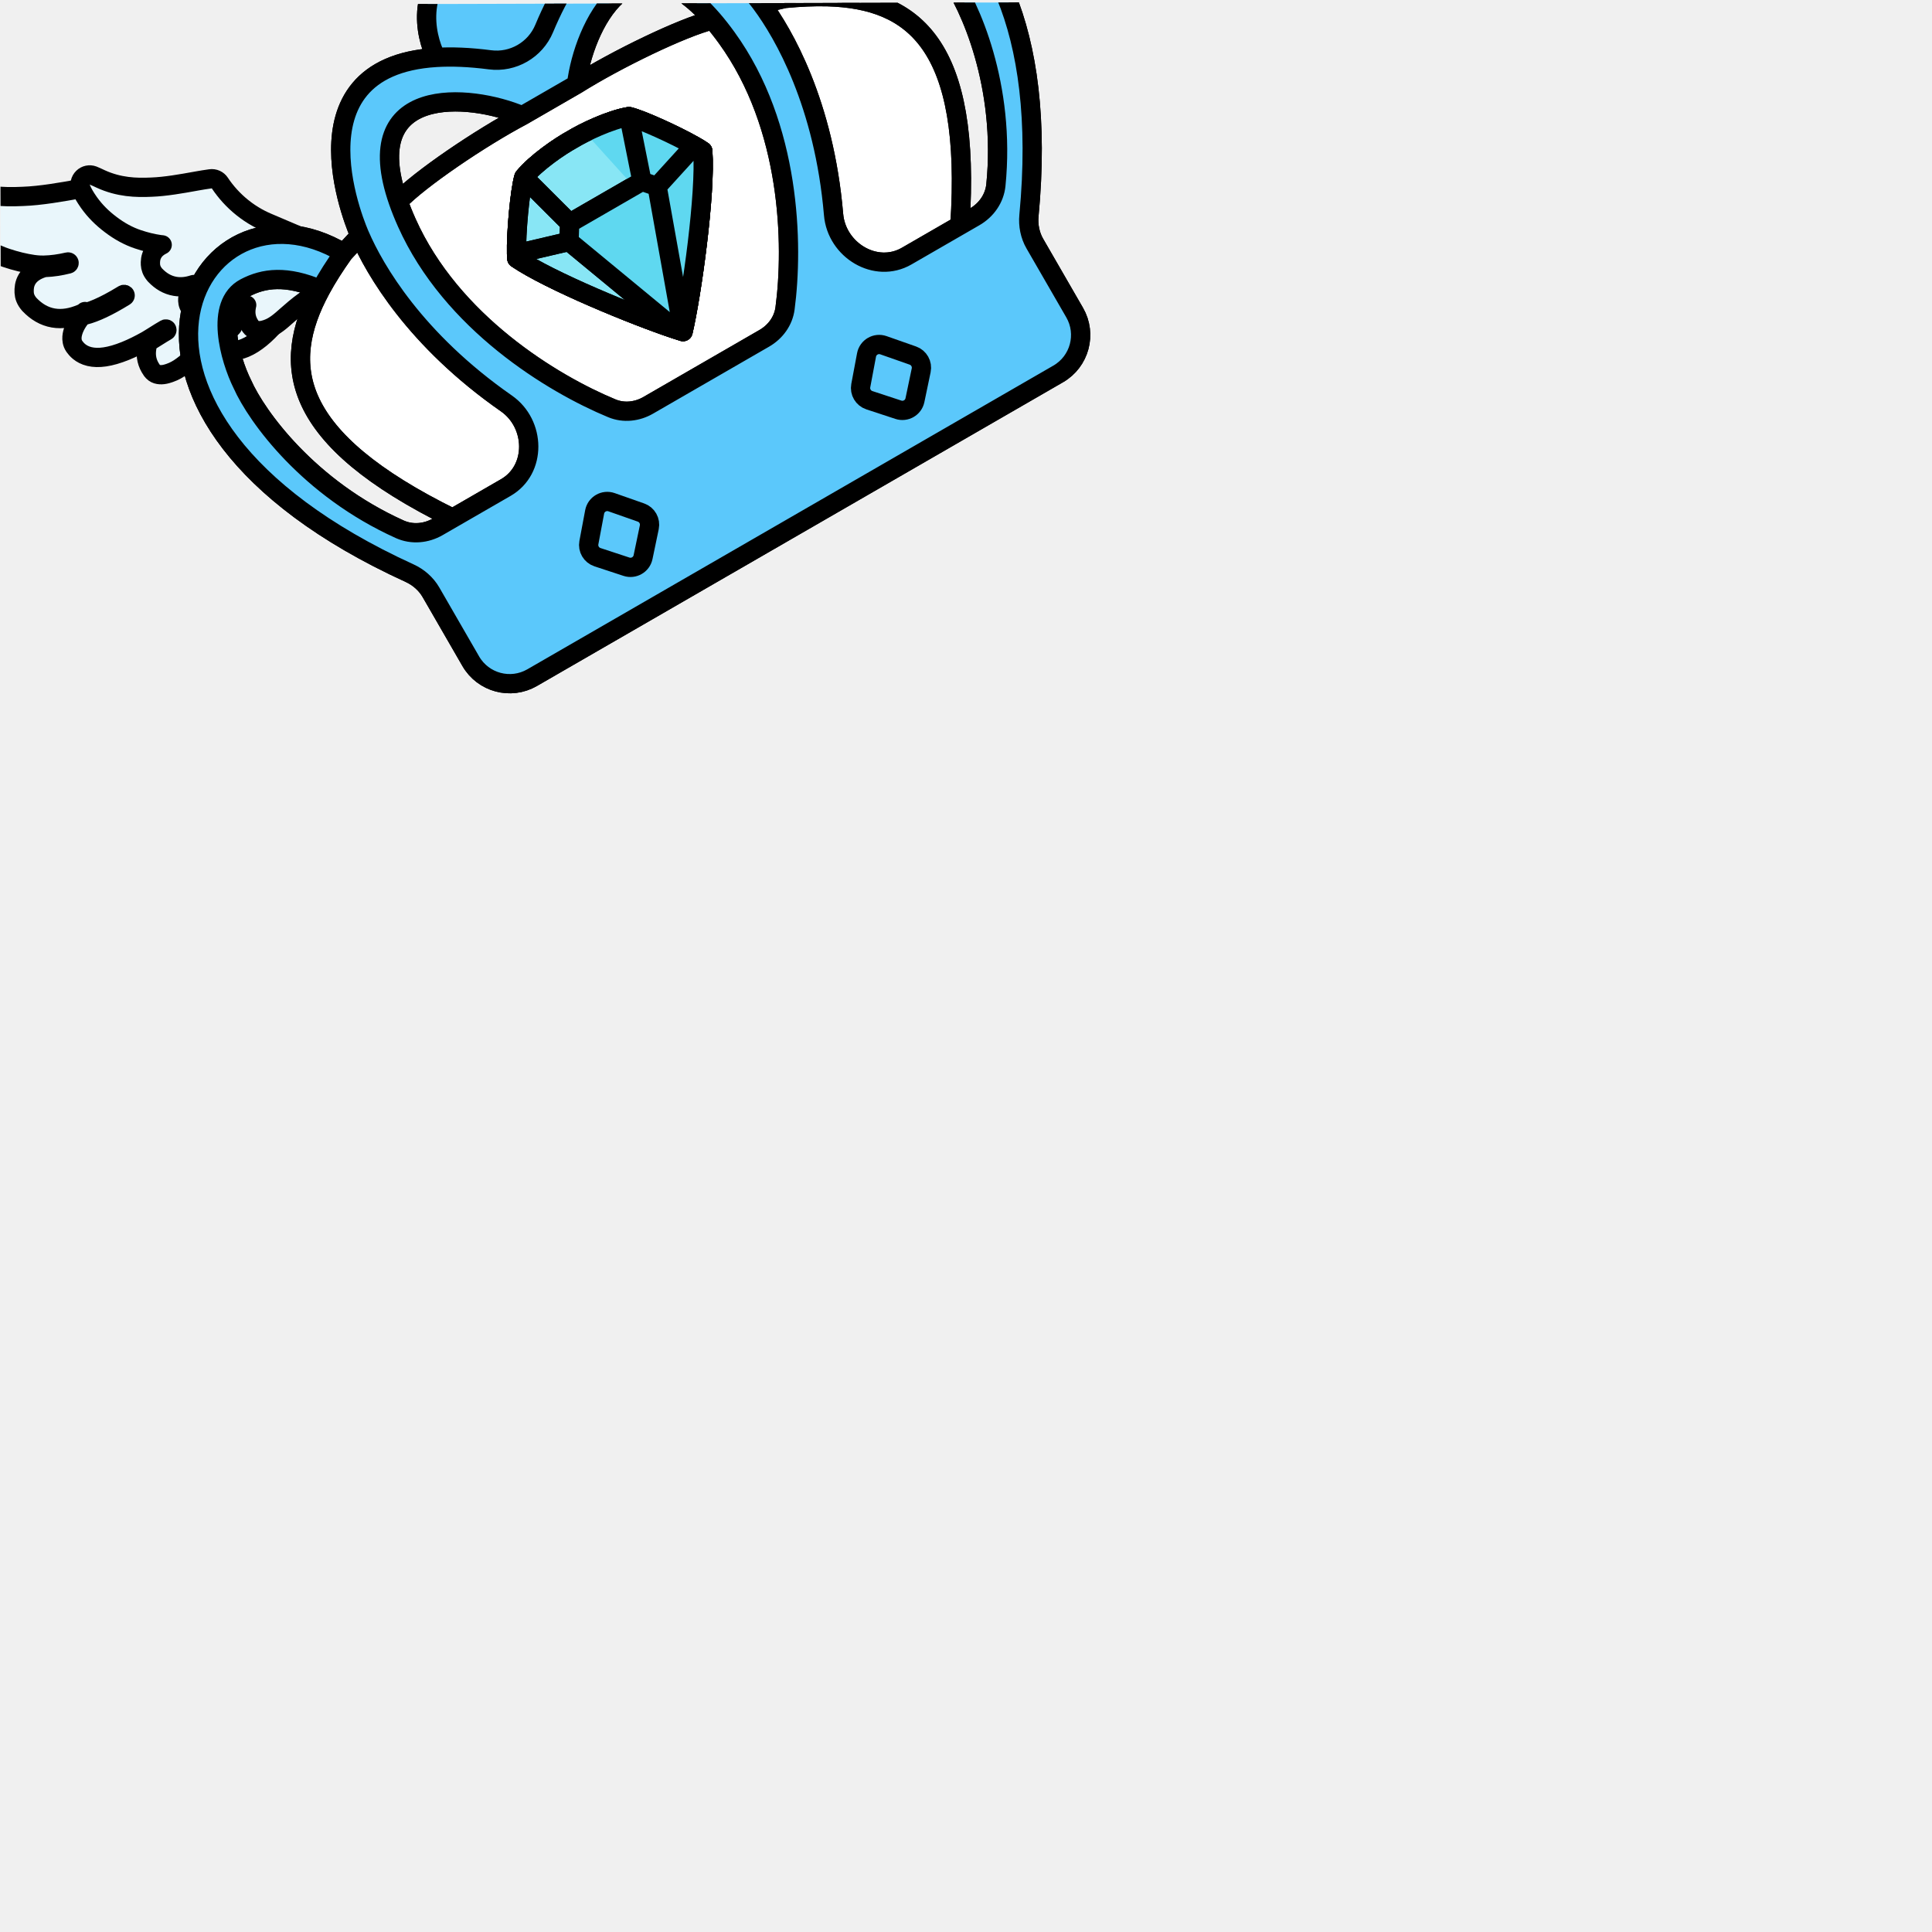
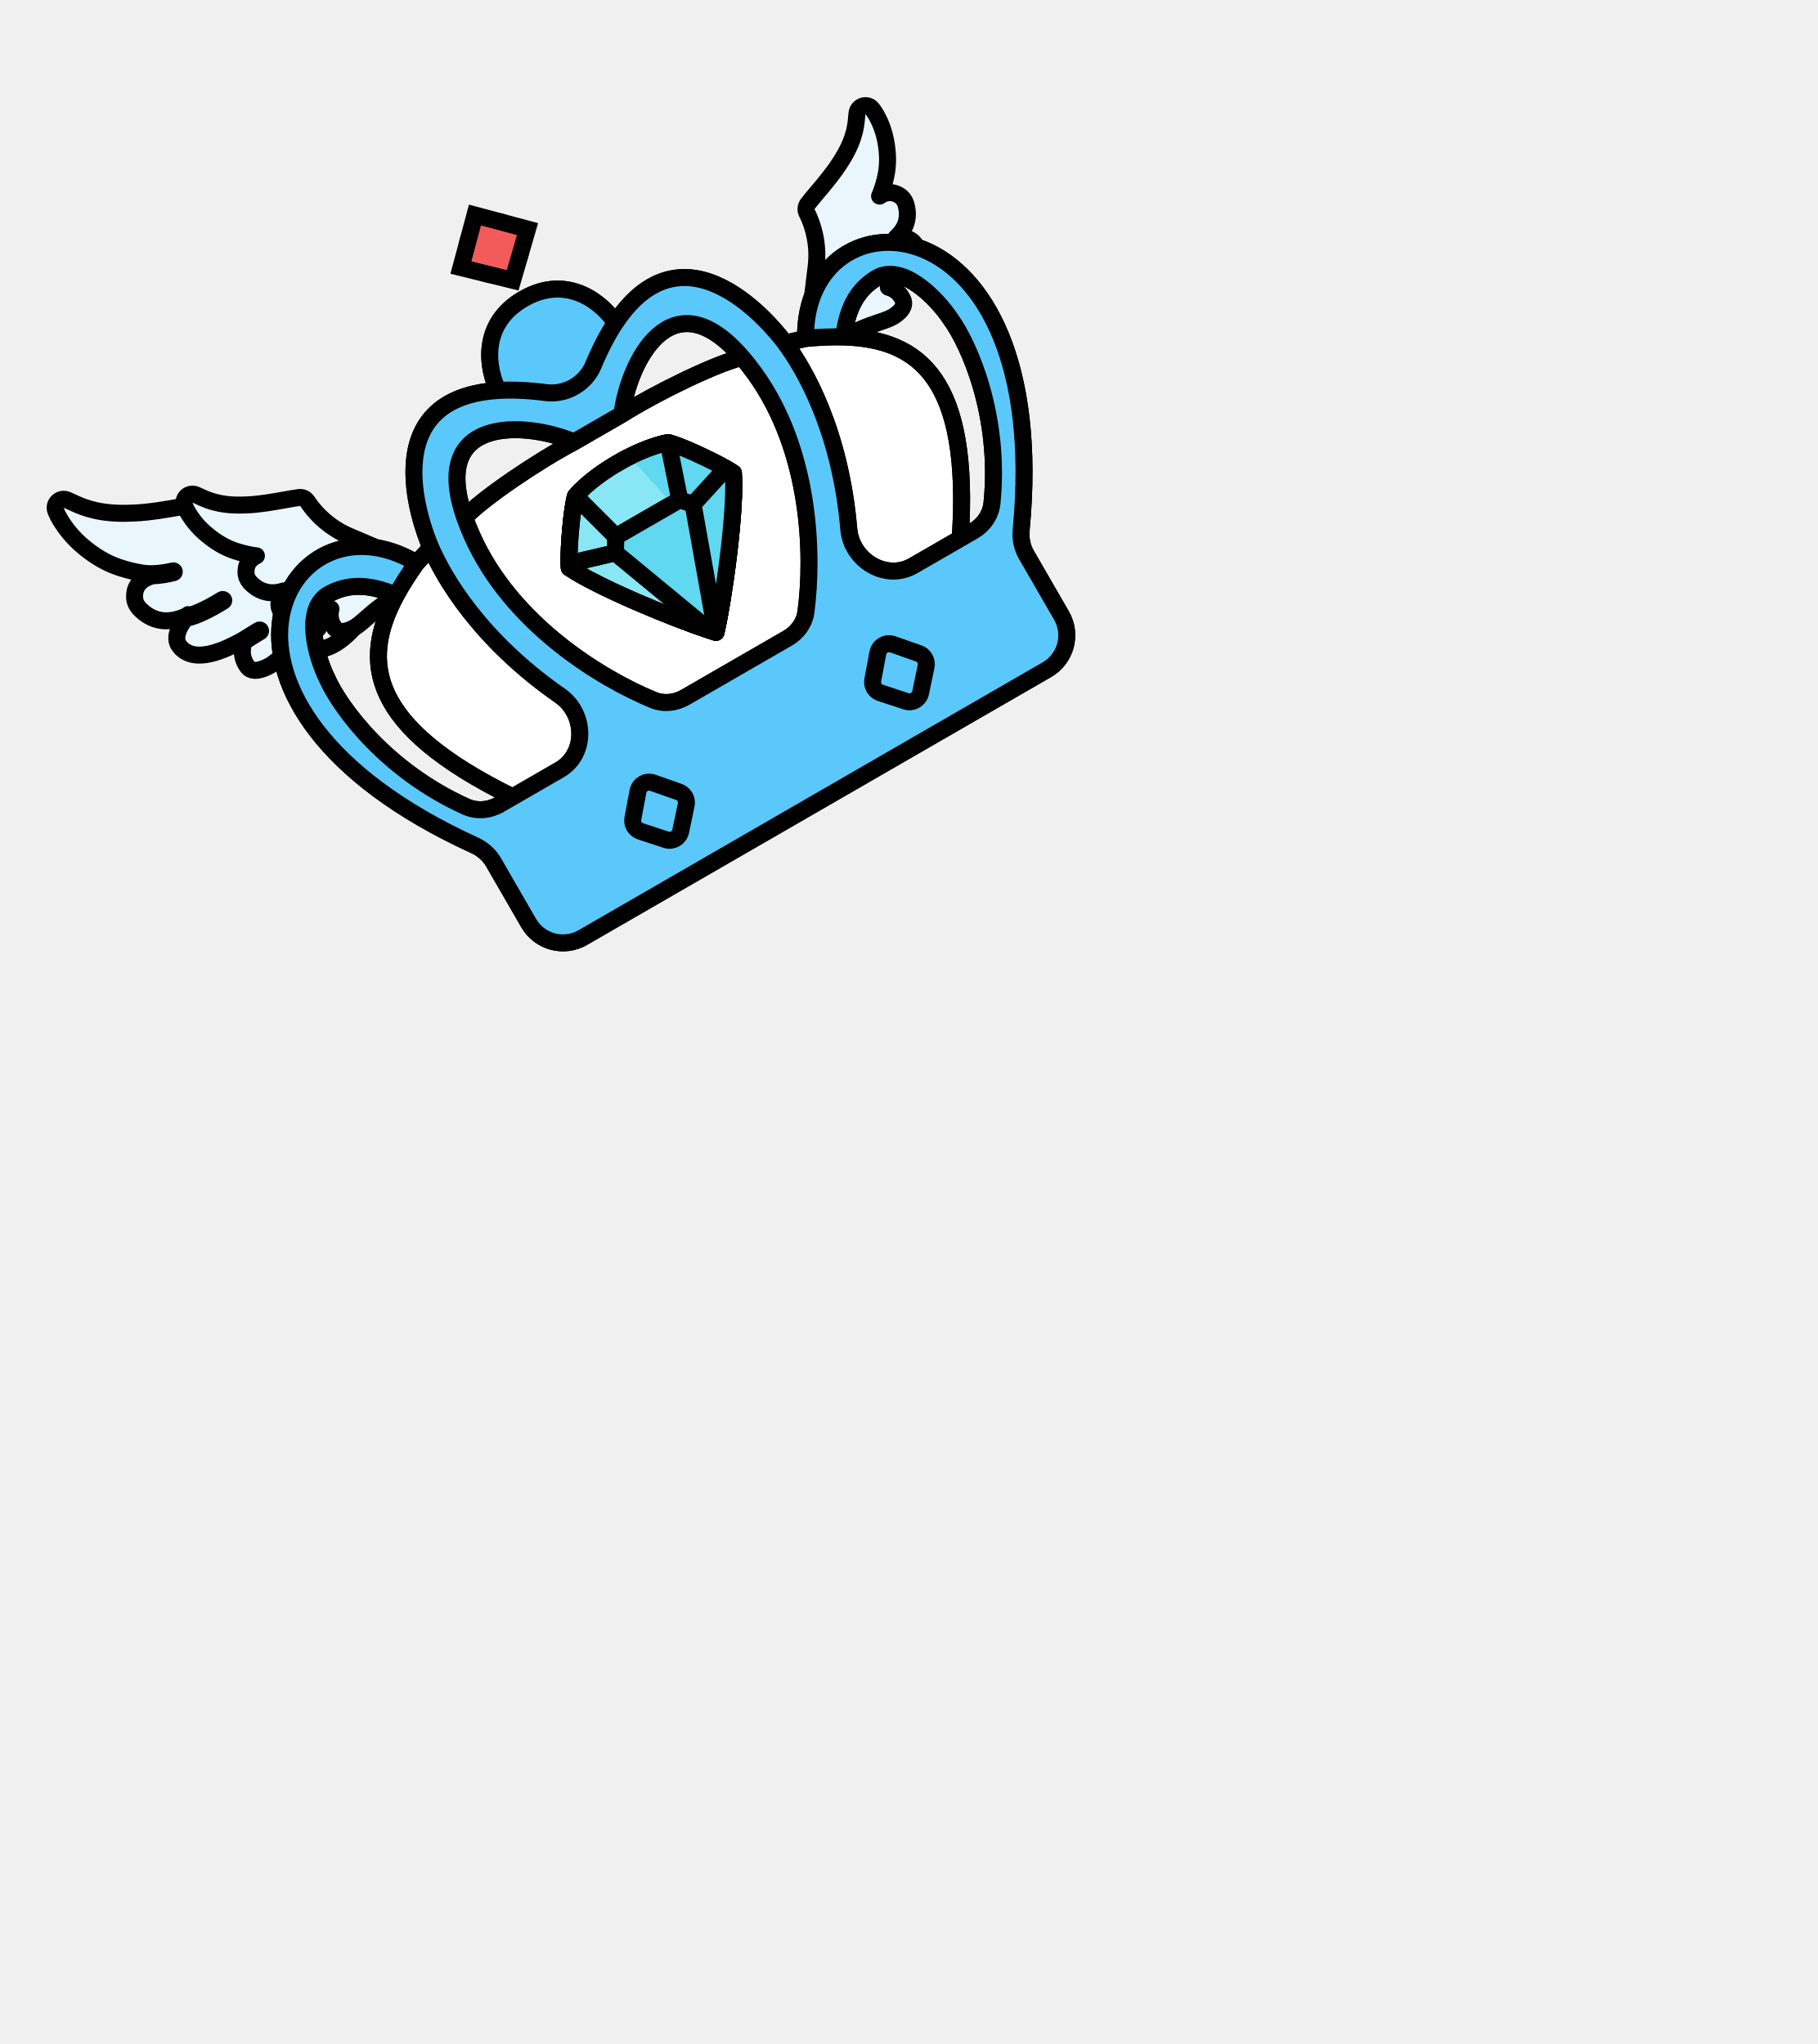
- <svg xmlns="http://www.w3.org/2000/svg" width="3009" height="3009" viewBox="0 0 3009 3009" fill="none">
-   <g clip-path="url(#clip0_4368_3918)">
+ <svg xmlns="http://www.w3.org/2000/svg" width="3209" height="3609" viewBox="-200 -600 3209 3609" fill="none">
+   <g>
    <path d="M-98.071 285.761C-102.371 289.933 -103.775 296.264 -101.643 301.863C-101.455 302.358 -101.274 302.796 -101.15 303.091C-101.01 303.426 -100.955 303.556 -100.887 303.723L-100.579 304.472C-97.33 312.252 -91.943 321.115 -85.153 330.661C-85.145 330.671 -85.137 330.682 -85.129 330.693C-73.929 346.348 -59.841 360.483 -43.3 372.876L-43.3 372.878C-26.2 385.899 -8.226 395.734 10.286 401.833L10.286 401.835C24.538 406.595 38.512 409.998 52.032 411.962C52.161 411.98 52.291 411.998 52.421 412.013C53.202 412.106 55.312 412.398 57.176 412.534C57.24 412.542 57.315 412.552 57.392 412.561C57.503 412.573 57.66 412.588 57.85 412.605C60.931 412.904 64.186 413.029 68.384 412.966C68.414 412.966 68.445 412.965 68.475 412.965C80.324 412.717 92.791 410.98 105.559 408.002C105.579 407.997 105.6 407.992 105.62 407.987C106.431 407.795 107.349 408.29 107.594 409.205C107.794 410.11 107.216 410.991 106.386 411.197L106.341 411.208C93.747 414.381 81.826 416.152 70.956 416.557C69.573 416.609 68.203 416.851 66.887 417.278C55.849 420.858 47.352 426.305 42.322 434.53C37.683 442.116 37.436 449.836 37.611 454.779L37.651 455.729L37.655 455.819C37.937 461.148 39.766 467.134 45.352 473.684C45.53 473.892 45.714 474.096 45.903 474.295C56.445 485.366 68.716 492.828 83.099 495.277C97.173 497.674 111.628 494.989 126.304 488.835C126.493 488.767 126.681 488.696 126.867 488.62C127.033 488.565 127.113 488.544 127.125 488.541L127.125 488.54C139.655 485.961 159.944 478.581 191.518 459.197C191.893 458.998 192.236 458.797 192.547 458.6C192.831 458.458 193.142 458.409 193.49 458.463C193.863 458.521 194.185 458.686 194.421 458.909L194.516 459.008L194.528 459.021C194.554 459.051 194.617 459.128 194.74 459.317C195.165 460.06 194.909 461.045 194.2 461.48L194.159 461.505C168.297 477.462 148.263 486.741 132.727 490.724L132.125 490.892C129.138 491.792 126.5 493.602 124.586 496.077C120.968 500.755 117.949 505.859 115.665 511.167L115.218 512.231L115.091 512.553C113.623 516.384 112.42 520.55 112.111 524.733C111.817 528.707 112.236 534.217 115.67 539.243L116.012 539.728L116.041 539.767C118.654 543.336 125.12 551.98 139.466 555.349C152.871 558.497 170.772 556.493 195.526 546.451C195.534 546.448 195.543 546.444 195.551 546.441C205.833 542.248 216.887 536.836 228.3 530.425C228.638 530.235 228.969 530.031 229.292 529.815C230.073 529.293 230.802 528.881 232.362 527.959L232.362 527.958C233.697 527.189 234.978 526.376 235.953 525.759L235.953 525.758C245.254 519.875 255.119 513.743 257.543 512.507C257.584 512.486 257.626 512.464 257.667 512.443C257.984 512.278 258.286 512.241 258.609 512.304C258.969 512.375 259.302 512.565 259.539 512.834C259.547 512.843 259.555 512.852 259.563 512.861C259.534 512.827 259.629 512.93 259.797 513.235C260.175 513.986 259.885 515.015 259.073 515.447L259.074 515.447C256.907 516.601 249.725 520.978 237.788 528.514L237.591 528.641C236.895 529.095 236.538 529.322 236.224 529.502C232.36 531.724 229.685 535.549 228.922 539.94C228.806 540.608 228.752 540.929 228.704 541.221L228.517 542.328L228.472 542.59C226.514 554.986 229.095 566.162 236.257 576.321C236.436 576.593 236.577 576.793 236.646 576.889C236.742 577.021 236.836 577.142 236.919 577.25C237.335 577.814 237.793 578.357 238.298 578.871L238.367 578.941C240.741 581.36 243.74 582.805 246.861 583.268C246.866 583.269 246.87 583.271 246.875 583.272C248.395 583.544 250.02 583.649 251.744 583.585C255.014 583.462 258.79 582.722 263.219 581.185C263.659 581.053 264.063 580.909 264.432 580.765C278.661 575.975 289.844 565.818 302.407 554.692L302.407 554.693C312.092 546.159 323.736 535.893 339.009 524.861C339.1 524.796 339.19 524.73 339.279 524.663C340.263 523.917 341.28 523.09 341.919 522.576C343.442 521.4 343.698 521.156 344.418 520.637C344.761 520.39 345.094 520.128 345.414 519.853C352.426 513.838 355.786 510.562 358.276 508.069L359.471 506.896C359.508 506.859 359.544 506.821 359.581 506.784L359.814 506.578C360.425 506.079 361.41 506.106 362.02 506.728L362.02 506.729C362.636 507.359 362.66 508.399 361.972 509.075L361.51 509.528L361.255 509.783C359.952 511.126 357.405 513.774 352.759 517.916L352.283 518.359C347.482 523.025 346.34 530.346 349.562 536.274C349.713 536.551 349.848 536.782 349.952 536.953C350.024 537.071 350.091 537.174 350.145 537.258C350.58 537.978 351.076 538.66 351.626 539.297C355.356 543.616 360.105 544.967 363.135 545.377C366.166 545.787 368.936 545.482 370.894 545.142C374.851 544.455 378.729 543.029 381.443 541.913C381.467 541.903 381.492 541.892 381.516 541.882C397.643 535.147 414.176 521.18 429.649 503.04C429.658 503.03 429.667 503.019 429.676 503.008C439.359 491.591 445.283 478.995 446.665 464.934C447.306 458.413 443.64 452.231 437.611 449.665L265.363 376.363L265.34 376.353C255.164 372.042 245.5 367.032 236.332 361.412C233.652 359.743 231.101 358.123 228.647 356.479C208.808 343.1 191.647 326.868 177.469 308.554C177.456 308.538 177.443 308.522 177.431 308.506C174.431 304.663 171.587 300.695 168.843 296.6C168.825 296.57 168.803 296.536 168.782 296.5C168.697 296.361 168.558 296.136 168.386 295.873C165.199 290.996 159.477 288.405 153.709 289.229C144.55 290.537 135.196 291.995 125.713 293.73L125.686 293.735L123.259 294.183C97.372 298.877 63.353 304.928 35.656 305.865L35.451 305.873C4.722 307.333 -30.223 306.299 -67.737 289.058C-70.384 287.806 -76.342 284.971 -81.868 282.675C-87.4 280.375 -93.771 281.589 -98.071 285.761ZM131.598 485.842C131.851 485.623 132.086 485.407 132.302 485.194C132.07 485.423 131.834 485.638 131.598 485.842ZM129.786 487.184C130.118 486.975 130.43 486.761 130.724 486.543C130.863 486.439 130.998 486.335 131.129 486.23C130.682 486.586 130.234 486.903 129.786 487.184Z" fill="#E9F6FB" stroke="black" stroke-width="30" stroke-linejoin="round" />
    <path d="M129.28 276.682C124.98 280.854 123.576 287.185 125.707 292.784C125.874 293.221 126.032 293.602 126.131 293.841C126.255 294.138 126.284 294.205 126.334 294.327C128.818 300.477 132.904 307.33 137.957 314.561L138.981 316.014L139.005 316.047C147.963 328.568 159.206 339.839 172.36 349.698L172.36 349.7C185.959 360.055 200.314 367.924 215.167 372.82L215.167 372.821C226.463 376.594 237.569 379.301 248.344 380.866C248.473 380.885 248.602 380.903 248.732 380.918C249.208 380.975 250.959 381.216 252.52 381.334C252.547 381.337 252.575 381.34 252.603 381.343C246.635 384.211 241.73 388.137 238.43 393.534C234.029 400.731 234.118 408.012 234.303 411.959C234.304 411.989 234.305 412.019 234.307 412.049C234.557 416.783 236.165 421.963 240.657 427.431L241.101 427.961L241.371 428.27C241.463 428.372 241.556 428.472 241.65 428.571C250.265 437.619 260.459 443.878 272.532 445.934C282.137 447.57 291.845 446.358 301.521 443.164C299.133 446.514 297.104 450.097 295.506 453.812L295.134 454.696L295.007 455.017C293.8 458.168 292.745 461.756 292.471 465.465C292.211 468.979 292.558 474.128 295.813 478.891L296.137 479.351L296.166 479.39C298.371 482.401 304.015 489.918 316.362 492.817C327.77 495.496 342.496 493.682 362.137 485.714C362.145 485.711 362.155 485.707 362.163 485.703C369.154 482.852 376.567 479.302 384.201 475.17C384.015 475.774 383.865 476.393 383.755 477.023C383.653 477.61 383.615 477.843 383.582 478.044L383.44 478.88L383.395 479.143C381.736 489.645 383.939 499.221 390.002 507.846C390.169 508.097 390.299 508.281 390.363 508.369C390.417 508.444 390.472 508.515 390.523 508.583C390.956 509.18 391.439 509.753 391.972 510.296L392.025 510.349C394.377 512.746 397.344 514.188 400.434 514.664L400.978 514.754C402.254 514.944 403.578 515.009 404.939 514.958C407.876 514.848 411.136 514.192 414.809 512.921C415.18 512.808 415.525 512.685 415.843 512.563C427.687 508.554 436.921 500.11 446.561 491.572L446.561 491.573C454.124 484.909 463.115 476.983 474.904 468.468C474.995 468.403 475.085 468.337 475.174 468.27C475.69 467.879 476.218 467.459 476.657 467.106C476.238 470.187 476.772 473.404 478.342 476.291C478.417 476.43 478.488 476.556 478.552 476.666C478.616 476.776 478.675 476.875 478.727 476.961C478.83 477.13 478.918 477.268 478.978 477.361C479.388 478.017 479.847 478.642 480.354 479.229C483.975 483.421 488.559 484.703 491.387 485.086C494.218 485.469 496.749 485.178 498.45 484.883C501.893 484.285 505.182 483.065 507.377 482.162C507.402 482.152 507.426 482.143 507.451 482.132C520.725 476.588 534.038 465.245 546.281 450.893C546.29 450.882 546.299 450.871 546.309 450.86C554.231 441.519 559.188 431.069 560.342 419.317C560.983 412.796 557.318 406.614 551.289 404.048L416.74 346.789L416.718 346.78C408.899 343.468 401.474 339.616 394.429 335.293C392.381 334.017 390.45 332.789 388.603 331.551C373.403 321.299 360.256 308.864 349.394 294.833C349.381 294.817 349.369 294.801 349.357 294.786C347.079 291.868 344.914 288.849 342.818 285.723C342.779 285.659 342.727 285.575 342.668 285.479C342.608 285.383 342.535 285.268 342.452 285.142C339.266 280.264 333.542 277.673 327.774 278.497C320.593 279.523 313.242 280.668 305.779 282.033L305.752 282.038L303.817 282.396C283.552 286.07 257.247 290.739 235.913 291.461L235.707 291.469C211.926 292.599 185.27 291.777 156.693 278.659C154.655 277.696 149.904 275.434 145.482 273.596L144.961 273.39C139.554 271.375 133.445 272.64 129.28 276.682ZM478.734 476.954C478.725 476.939 478.715 476.923 478.705 476.907C478.697 476.893 478.69 476.878 478.682 476.864C478.699 476.894 478.716 476.924 478.734 476.954ZM342.68 285.521C342.689 285.535 342.698 285.548 342.706 285.56C342.624 285.439 342.54 285.318 342.454 285.199C342.542 285.321 342.618 285.43 342.68 285.521Z" fill="#E9F6FB" stroke="black" stroke-width="30" stroke-linejoin="round" />
    <path d="M1323.64 -412.888C1329.41 -414.526 1335.59 -412.576 1339.38 -407.931C1339.67 -407.568 1339.92 -407.241 1340.08 -407.035C1340.27 -406.779 1340.32 -406.721 1340.4 -406.616C1344.48 -401.39 1348.37 -394.425 1352.11 -386.434L1352.86 -384.82L1352.87 -384.783C1359.24 -370.764 1363.38 -355.392 1365.34 -339.071L1365.34 -339.07C1367.51 -322.116 1367.14 -305.749 1363.96 -290.439L1363.96 -290.438C1361.58 -278.768 1358.37 -267.797 1354.34 -257.683C1354.29 -257.562 1354.24 -257.441 1354.19 -257.321C1354 -256.881 1353.33 -255.244 1352.65 -253.833C1352.64 -253.808 1352.63 -253.782 1352.62 -253.756C1358.09 -257.491 1363.94 -259.775 1370.27 -259.935C1378.7 -260.148 1384.96 -256.43 1388.29 -254.297C1388.31 -254.28 1388.34 -254.264 1388.36 -254.248C1392.34 -251.665 1396.02 -247.682 1398.51 -241.058L1398.75 -240.408L1398.88 -240.02C1398.92 -239.889 1398.96 -239.759 1399 -239.628C1402.53 -227.643 1402.85 -215.685 1398.59 -204.202C1395.21 -195.065 1389.31 -187.265 1381.7 -180.481C1385.8 -180.875 1389.91 -180.84 1393.93 -180.367L1394.88 -180.247L1395.22 -180.196C1398.56 -179.666 1402.19 -178.786 1405.54 -177.169C1408.71 -175.637 1413 -172.762 1415.5 -167.561L1415.73 -167.051L1415.75 -167.006C1417.26 -163.591 1420.94 -154.945 1417.28 -142.802C1413.9 -131.583 1404.96 -119.737 1388.24 -106.712C1388.24 -106.706 1388.23 -106.7 1388.22 -106.694C1382.26 -102.066 1375.47 -97.421 1368.08 -92.875C1368.7 -92.734 1369.31 -92.555 1369.91 -92.335C1370.47 -92.13 1370.69 -92.047 1370.88 -91.974L1371.67 -91.68L1371.92 -91.587C1381.85 -87.772 1389.04 -81.077 1393.48 -71.513C1393.61 -71.244 1393.7 -71.039 1393.75 -70.94C1393.79 -70.855 1393.82 -70.772 1393.85 -70.694C1394.15 -70.02 1394.41 -69.315 1394.61 -68.583L1394.63 -68.51C1395.53 -65.274 1395.3 -61.985 1394.17 -59.07L1393.97 -58.554C1393.5 -57.354 1392.89 -56.175 1392.17 -55.022C1390.6 -52.533 1388.41 -50.038 1385.47 -47.492C1385.18 -47.228 1384.91 -46.991 1384.64 -46.776C1375.25 -38.523 1363.32 -34.749 1351.1 -30.67L1351.1 -30.669C1341.55 -27.451 1330.19 -23.627 1316.92 -17.675C1316.82 -17.629 1316.72 -17.584 1316.62 -17.541C1316.02 -17.289 1315.39 -17.043 1314.87 -16.838C1317.74 -15.661 1320.26 -13.59 1321.98 -10.787C1322.06 -10.652 1322.14 -10.527 1322.2 -10.417C1322.26 -10.307 1322.32 -10.206 1322.37 -10.118C1322.46 -9.945 1322.54 -9.799 1322.59 -9.701C1322.95 -9.018 1323.26 -8.307 1323.52 -7.575C1325.34 -2.343 1324.16 2.267 1323.07 4.908C1321.99 7.551 1320.47 9.598 1319.37 10.923C1317.13 13.606 1314.43 15.845 1312.55 17.294C1312.53 17.31 1312.5 17.327 1312.48 17.343C1301.05 26.067 1284.57 31.925 1266.01 35.352C1266 35.354 1265.99 35.356 1265.97 35.359C1253.92 37.549 1242.39 36.617 1231.64 31.741C1225.67 29.035 1222.15 22.77 1222.94 16.266L1240.63 -128.886L1240.63 -128.91C1241.67 -137.337 1242.05 -145.694 1241.83 -153.956C1241.75 -156.368 1241.65 -158.654 1241.5 -160.873C1240.22 -179.162 1236.03 -196.766 1229.31 -213.188C1229.3 -213.207 1229.29 -213.225 1229.28 -213.244C1227.9 -216.675 1226.36 -220.06 1224.7 -223.438C1224.67 -223.504 1224.62 -223.59 1224.57 -223.69C1224.52 -223.79 1224.45 -223.91 1224.38 -224.045C1221.75 -229.244 1222.37 -235.496 1225.97 -240.079C1230.45 -245.785 1235.12 -251.579 1240.03 -257.359L1240.05 -257.38L1241.32 -258.877C1254.64 -274.59 1271.83 -295.036 1283.13 -313.152L1283.24 -313.325C1296.11 -333.355 1308.72 -356.851 1311.65 -388.159C1311.83 -390.405 1312.25 -395.651 1312.87 -400.399L1312.95 -400.953C1313.91 -406.644 1318.06 -411.301 1323.64 -412.888ZM1322.36 -10.116C1322.35 -10.131 1322.34 -10.148 1322.33 -10.164C1322.32 -10.178 1322.31 -10.191 1322.31 -10.205C1322.32 -10.175 1322.34 -10.146 1322.36 -10.116ZM1224.6 -223.658C1224.61 -223.643 1224.61 -223.63 1224.62 -223.616C1224.56 -223.748 1224.49 -223.881 1224.43 -224.015C1224.49 -223.877 1224.55 -223.757 1224.6 -223.658Z" fill="#E9F6FB" stroke="black" stroke-width="30" stroke-linejoin="round" />
    <path d="M633.535 346.779C703.016 502.151 860.623 597.751 953.064 635.96C971.524 643.589 992.293 641.242 1009.59 631.255L1099.96 579.081L1190.33 526.907C1207.63 516.92 1220.04 500.107 1222.66 480.306C1235.8 381.145 1231.81 196.853 1131.99 58.995C1124.48 48.621 1117.13 39.301 1109.95 30.969C1062.88 42.466 960.061 92.426 897.936 131.429L855.614 155.863L813.292 180.298C748.452 214.598 653.774 278.666 620.286 313.674C623.911 324.062 628.307 335.087 633.535 346.779Z" fill="white" />
    <path d="M560.538 366.976L535.402 394.027C521.765 413.161 509.534 432.142 499.355 451.025C435.854 568.833 452.194 682.883 704.956 807.136L787.813 759.298C836.033 731.459 834.371 660.173 788.692 628.336C646.326 529.108 583.506 419.978 560.538 366.976Z" fill="white" />
    <path d="M1221.98 -2.367L1185.98 5.876C1220.4 52.268 1283.5 161.237 1298.25 334.143C1302.98 389.621 1363.89 426.703 1412.1 398.863L1494.96 351.026C1513.74 70.001 1423.14 -1.175 1289.36 -5.085C1267.92 -5.712 1245.37 -4.61 1221.98 -2.367Z" fill="white" />
    <path d="M560.538 366.976L535.402 394.027M704.956 807.136L787.813 759.298C836.033 731.459 834.371 660.173 788.692 628.336C646.326 529.108 583.506 419.978 560.538 366.976C560.538 366.976 441.277 104.122 679.326 89.438M535.402 394.027C303.734 255.418 91.795 643.207 638.05 892.719C651.695 898.952 663.669 909.407 671.169 922.398C699.056 970.701 718.981 1005.21 733.2 1029.84C752.525 1063.31 795.296 1074.74 828.768 1055.41L1238.42 818.9L1648.07 582.389C1681.54 563.063 1693.03 520.311 1673.71 486.838C1659.49 462.211 1639.56 427.698 1611.68 379.396C1604.17 366.406 1601.11 350.808 1602.53 335.875C1659.58 -261.952 1217.77 -272.301 1221.98 -2.367M535.402 394.027C521.765 413.161 509.534 432.142 499.355 451.025M1494.96 351.026L1412.1 398.863C1363.89 426.703 1302.98 389.621 1298.25 334.143C1283.5 161.237 1220.4 52.268 1185.98 5.876C1185.98 5.876 1017.97 -228.834 886.232 -30.02C872.883 -9.874 859.906 14.723 847.513 44.467C833.653 77.735 798.933 97.78 763.193 93.15C731.238 89.01 703.447 87.95 679.326 89.438M679.326 89.438C661.28 54.562 644.939 -26.593 723.939 -72.204C802.94 -117.815 865.052 -63.086 886.232 -30.02M704.956 807.136L681.924 820.434C663.76 830.92 641.725 832.957 622.603 824.341C481.272 760.662 400.158 649.422 377.377 598.126C358.009 559.149 333.651 473.52 381.761 448.252C410.627 433.091 445.957 428.038 499.355 451.025M704.956 807.136C452.194 682.883 435.854 568.833 499.355 451.025M620.286 313.674C653.774 278.666 748.452 214.598 813.292 180.298L855.614 155.863L897.936 131.429C960.061 92.426 1062.88 42.466 1109.95 30.969M813.292 180.298C730.621 144.984 556.723 131.476 620.286 313.674M620.286 313.674C623.911 324.062 628.307 335.087 633.535 346.779C703.016 502.151 860.623 597.751 953.064 635.96C971.524 643.589 992.293 641.242 1009.59 631.255L1099.96 579.081L1190.33 526.907C1207.63 516.92 1220.04 500.107 1222.66 480.306C1235.8 381.145 1231.81 196.853 1131.99 58.995C1124.48 48.621 1117.13 39.302 1109.95 30.969M1185.98 5.876L1221.98 -2.367M1221.98 -2.367C1245.37 -4.61 1267.92 -5.712 1289.36 -5.085M1494.96 351.026L1517.99 337.728C1536.16 327.241 1548.94 309.177 1551.04 288.309C1566.56 134.072 1510.78 8.206 1477.74 -37.171C1453.67 -73.433 1391.7 -137.342 1345.76 -108.311C1318.19 -90.893 1296.15 -62.823 1289.36 -5.085M1494.96 351.026C1513.74 70.001 1423.14 -1.175 1289.36 -5.085M897.936 131.429C908.689 42.177 983.94 -115.178 1109.95 30.969M717.634 -148.921C725.046 -174.483 710.013 -201.147 684.304 -208.035C658.962 -214.826 632.914 -199.787 626.124 -174.445C619.235 -148.736 634.81 -122.385 660.653 -116.023C685.396 -109.931 710.538 -124.447 717.634 -148.921Z" stroke="black" stroke-width="30.004" />
    <path fill-rule="evenodd" clip-rule="evenodd" d="M535.402 394.027C303.734 255.418 91.795 643.207 638.05 892.719C651.695 898.951 663.669 909.406 671.169 922.397C699.055 970.701 718.981 1005.21 733.2 1029.84C752.525 1063.31 795.296 1074.74 828.768 1055.41L1238.42 818.9L1648.07 582.389C1681.54 563.063 1693.03 520.311 1673.71 486.838C1659.49 462.211 1639.56 427.698 1611.67 379.396C1604.17 366.405 1601.11 350.808 1602.53 335.875C1659.58 -261.952 1217.77 -272.301 1221.98 -2.367C1245.37 -4.61 1267.92 -5.712 1289.36 -5.085C1296.15 -62.823 1318.19 -90.893 1345.76 -108.311C1391.69 -137.342 1453.67 -73.433 1477.74 -37.171C1510.78 8.206 1566.56 134.072 1551.04 288.308C1548.94 309.177 1536.16 327.241 1517.99 337.728L1494.96 351.026L1412.1 398.863C1363.89 426.703 1302.98 389.621 1298.25 334.143C1283.5 161.236 1220.4 52.268 1185.98 5.876C1185.98 5.876 1017.97 -228.834 886.232 -30.02C872.883 -9.874 859.906 14.723 847.513 44.467C833.653 77.735 798.934 97.78 763.193 93.15C731.238 89.01 703.447 87.95 679.326 89.438C441.277 104.122 560.538 366.976 560.538 366.976C583.505 419.978 646.326 529.107 788.692 628.335C834.371 660.173 836.033 731.459 787.813 759.298L704.956 807.136L681.924 820.434C663.76 830.92 641.725 832.957 622.603 824.341C481.272 760.662 400.158 649.422 377.377 598.125C358.009 559.149 333.651 473.52 381.761 448.252C410.627 433.091 445.957 428.038 499.355 451.025C509.534 432.142 521.765 413.161 535.402 394.027ZM1009.59 631.255C992.293 641.242 971.524 643.589 953.064 635.96C860.623 597.751 703.016 502.151 633.535 346.779C628.307 335.087 623.911 324.062 620.286 313.674C556.723 131.476 730.621 144.984 813.292 180.298L855.614 155.863L897.936 131.429C908.689 42.177 983.94 -115.178 1109.95 30.969C1117.13 39.301 1124.48 48.621 1131.99 58.995C1231.81 196.853 1235.8 381.145 1222.66 480.306C1220.04 500.107 1207.63 516.92 1190.33 526.907L1099.96 579.081L1009.59 631.255Z" fill="#5BC8FB" />
    <path d="M679.326 89.438C703.447 87.95 731.238 89.01 763.193 93.15C798.934 97.78 833.653 77.735 847.513 44.467C859.906 14.723 872.883 -9.874 886.232 -30.02C865.051 -63.086 802.94 -117.815 723.94 -72.204C644.939 -26.593 661.28 54.562 679.326 89.438Z" fill="#5BC8FB" />
    <path d="M704.935 -105.121L613.575 -127.613L638.419 -220.33L731.136 -195.487L704.935 -105.121Z" fill="#F35B5B" />
    <path d="M560.538 366.976L535.402 394.027M704.956 807.136L787.813 759.298C836.033 731.459 834.371 660.173 788.692 628.335C646.326 529.107 583.505 419.978 560.538 366.976C560.538 366.976 441.277 104.122 679.326 89.438C703.447 87.95 731.238 89.01 763.193 93.15C798.934 97.78 833.653 77.735 847.513 44.467C859.906 14.723 872.883 -9.874 886.232 -30.02C1017.97 -228.834 1185.98 5.876 1185.98 5.876C1220.4 52.268 1283.5 161.236 1298.25 334.143C1302.98 389.621 1363.89 426.703 1412.1 398.863L1494.96 351.026M535.402 394.027C303.734 255.418 91.795 643.206 638.05 892.719C651.695 898.951 663.669 909.406 671.169 922.397C699.055 970.701 718.981 1005.21 733.2 1029.84C752.525 1063.31 795.296 1074.74 828.768 1055.41L1238.42 818.9L1648.07 582.389C1681.54 563.063 1693.03 520.311 1673.71 486.838C1659.49 462.211 1639.56 427.698 1611.67 379.396C1604.17 366.405 1601.11 350.808 1602.53 335.875C1659.58 -261.952 1217.77 -272.301 1221.98 -2.367M535.402 394.027C521.765 413.161 509.534 432.142 499.355 451.025M679.326 89.438C661.28 54.562 644.939 -26.593 723.94 -72.204C802.94 -117.815 865.051 -63.086 886.232 -30.02M704.956 807.136L681.924 820.434C663.76 830.92 641.725 832.956 622.603 824.341C481.272 760.662 400.158 649.422 377.377 598.125C358.009 559.149 333.651 473.52 381.761 448.252C410.627 433.091 445.957 428.038 499.355 451.025M704.956 807.136C452.194 682.883 435.854 568.833 499.355 451.025M620.286 313.674C653.774 278.666 748.452 214.598 813.292 180.298L855.614 155.863L897.936 131.429C960.061 92.426 1062.88 42.466 1109.95 30.969M813.292 180.298C730.621 144.984 556.723 131.476 620.286 313.674M620.286 313.674C623.911 324.062 628.307 335.087 633.535 346.779C703.016 502.151 860.623 597.751 953.064 635.96C971.524 643.589 992.293 641.242 1009.59 631.255L1099.96 579.081L1190.33 526.907C1207.63 516.92 1220.04 500.107 1222.66 480.306C1235.8 381.145 1231.81 196.853 1131.99 58.995C1124.48 48.621 1117.13 39.301 1109.95 30.969M1185.98 5.876L1221.98 -2.367M1221.98 -2.367C1245.37 -4.61 1267.92 -5.712 1289.36 -5.085M1494.96 351.026L1517.99 337.728C1536.16 327.241 1548.94 309.177 1551.04 288.308C1566.56 134.072 1510.78 8.206 1477.74 -37.171C1453.67 -73.433 1391.7 -137.342 1345.76 -108.311C1318.19 -90.893 1296.15 -62.823 1289.36 -5.085M1494.96 351.026C1513.74 70.001 1423.14 -1.175 1289.36 -5.085M897.936 131.429C908.689 42.177 983.94 -115.178 1109.95 30.969M704.935 -105.121L613.575 -127.613L638.419 -220.33L731.136 -195.487L704.935 -105.121Z" stroke="black" stroke-width="30.004" />
    <path d="M1023.44 290.515L999.822 282.407L887.242 347.405L886.239 376.042L1051.89 512.719C1056.21 514.145 1060.2 515.414 1063.83 516.511L1023.44 290.515Z" fill="#88E6F5" />
    <path d="M1063.83 516.511C1077.4 458.645 1099.39 301.011 1094.54 235.218C1091.16 232.866 1086.6 230.076 1081.22 227.019L1023.44 290.515L1063.83 516.511Z" fill="#88E6F5" />
    <path fill-rule="evenodd" clip-rule="evenodd" d="M891.068 217.272C871.95 227.746 834.94 252.928 815.87 276.106C809.673 296.781 803.684 364.034 804.499 395.177C804.57 397.898 804.694 400.344 804.873 402.459C855.948 437.185 988.497 491.79 1051.89 512.719L886.239 376.042L887.242 347.405L999.822 282.407L979.619 181.565C950.011 186.491 909.698 205.952 891.068 217.272Z" fill="#88E6F5" />
    <path d="M1051.89 512.719C988.497 491.79 855.948 437.185 804.873 402.459C804.694 400.344 804.57 397.898 804.499 395.177C803.684 364.034 809.673 296.781 815.87 276.106C834.94 252.928 871.95 227.746 891.068 217.272C909.698 205.952 950.011 186.491 979.619 181.565C998.899 186.128 1052.08 210.466 1081.22 227.019C1086.6 230.076 1091.16 232.866 1094.54 235.218C1099.39 301.011 1077.4 458.645 1063.83 516.511C1060.2 515.414 1056.21 514.145 1051.89 512.719ZM815.87 276.106L887.242 347.405M1063.83 516.511L1023.44 290.515M979.619 181.565L999.822 282.407M999.822 282.407L1023.44 290.515M999.822 282.407L887.242 347.405M1023.44 290.515L1081.22 227.019M887.242 347.405L886.239 376.042M886.239 376.042L804.499 395.177M886.239 376.042L1051.89 512.719" stroke="black" stroke-width="30" stroke-linecap="round" stroke-linejoin="round" />
    <path d="M999.826 282.417L979.622 181.575C958.316 185.12 931.465 196.192 911.141 206.34L986.726 289.98L999.826 282.417Z" fill="#5FD8F0" />
    <path d="M979.619 181.565L999.822 282.407L1023.44 290.515L1081.22 227.019C1052.08 210.466 998.899 186.128 979.619 181.565Z" fill="#5FD8F0" />
    <path d="M1023.44 290.515L999.822 282.407L887.242 347.405L886.239 376.042L1051.89 512.719C1056.21 514.145 1060.2 515.414 1063.83 516.511L1023.44 290.515Z" fill="#5FD8F0" />
    <path d="M1063.83 516.511C1077.4 458.645 1099.39 301.011 1094.54 235.218C1091.16 232.866 1086.6 230.076 1081.22 227.019L1023.44 290.515L1063.83 516.511Z" fill="#5FD8F0" />
    <path d="M1051.89 512.719C988.497 491.79 855.948 437.185 804.873 402.459C804.694 400.344 804.57 397.898 804.499 395.177C803.684 364.034 809.673 296.781 815.87 276.106C834.94 252.928 871.95 227.746 891.068 217.272C909.698 205.952 950.011 186.491 979.619 181.565C998.899 186.128 1052.08 210.466 1081.22 227.019C1086.6 230.076 1091.16 232.866 1094.54 235.218C1099.39 301.011 1077.4 458.645 1063.83 516.511C1060.2 515.414 1056.21 514.145 1051.89 512.719ZM815.87 276.106L887.242 347.405M1063.83 516.511L1023.44 290.515M979.619 181.565L999.822 282.407M999.822 282.407L1023.44 290.515M999.822 282.407L887.242 347.405M1023.44 290.515L1081.22 227.019M887.242 347.405L886.239 376.042M886.239 376.042L804.499 395.177M886.239 376.042L1051.89 512.719" stroke="black" stroke-width="30" stroke-linecap="round" stroke-linejoin="round" />
    <path d="M1023.44 290.515L999.822 282.407L887.242 347.405L886.239 376.042L1051.89 512.719C1056.21 514.145 1060.2 515.414 1063.83 516.511L1023.44 290.515Z" fill="#88E6F5" />
    <path d="M1063.83 516.511C1077.4 458.645 1099.39 301.011 1094.54 235.218C1091.16 232.866 1086.6 230.076 1081.22 227.019L1023.44 290.515L1063.83 516.511Z" fill="#88E6F5" />
    <path fill-rule="evenodd" clip-rule="evenodd" d="M891.068 217.272C871.95 227.746 834.94 252.928 815.87 276.106C809.673 296.781 803.684 364.034 804.499 395.177C804.57 397.898 804.694 400.344 804.873 402.459C855.948 437.185 988.497 491.79 1051.89 512.719L886.239 376.042L887.242 347.405L999.822 282.407L979.619 181.565C950.011 186.491 909.698 205.952 891.068 217.272Z" fill="#88E6F5" />
    <path d="M1051.89 512.719C988.497 491.79 855.948 437.185 804.873 402.459C804.694 400.344 804.57 397.898 804.499 395.177C803.684 364.034 809.673 296.781 815.87 276.106C834.94 252.928 871.95 227.746 891.068 217.272C909.698 205.952 950.011 186.491 979.619 181.565C998.899 186.128 1052.08 210.466 1081.22 227.019C1086.6 230.076 1091.16 232.866 1094.54 235.218C1099.39 301.011 1077.4 458.645 1063.83 516.511C1060.2 515.414 1056.21 514.145 1051.89 512.719ZM815.87 276.106L887.242 347.405M1063.83 516.511L1023.44 290.515M979.619 181.565L999.822 282.407M999.822 282.407L1023.44 290.515M999.822 282.407L887.242 347.405M1023.44 290.515L1081.22 227.019M887.242 347.405L886.239 376.042M886.239 376.042L804.499 395.177M886.239 376.042L1051.89 512.719" stroke="black" stroke-width="30" stroke-linecap="round" stroke-linejoin="round" />
    <path d="M999.826 282.417L979.622 181.575C958.316 185.12 931.465 196.192 911.141 206.34L986.726 289.98L999.826 282.417Z" fill="#5FD8F0" />
    <path d="M979.619 181.565L999.822 282.407L1023.44 290.515L1081.22 227.019C1052.08 210.466 998.899 186.128 979.619 181.565Z" fill="#5FD8F0" />
    <path d="M1023.44 290.515L999.822 282.407L887.242 347.405L886.239 376.042L1051.89 512.719C1056.21 514.145 1060.2 515.414 1063.83 516.511L1023.44 290.515Z" fill="#5FD8F0" />
    <path d="M1063.83 516.511C1077.4 458.645 1099.39 301.011 1094.54 235.218C1091.16 232.866 1086.6 230.076 1081.22 227.019L1023.44 290.515L1063.83 516.511Z" fill="#5FD8F0" />
    <path d="M1051.89 512.719C988.497 491.79 855.948 437.185 804.873 402.459C804.694 400.344 804.57 397.898 804.499 395.177C803.684 364.034 809.673 296.781 815.87 276.106C834.94 252.928 871.95 227.746 891.068 217.272C909.698 205.952 950.011 186.491 979.619 181.565C998.899 186.128 1052.08 210.466 1081.22 227.019C1086.6 230.076 1091.16 232.866 1094.54 235.218C1099.39 301.011 1077.4 458.645 1063.83 516.511C1060.2 515.414 1056.21 514.145 1051.89 512.719ZM815.87 276.106L887.242 347.405M1063.83 516.511L1023.44 290.515M979.619 181.565L999.822 282.407M999.822 282.407L1023.44 290.515M999.822 282.407L887.242 347.405M1023.44 290.515L1081.22 227.019M887.242 347.405L886.239 376.042M886.239 376.042L804.499 395.177M886.239 376.042L1051.89 512.719" stroke="black" stroke-width="30" stroke-linecap="round" stroke-linejoin="round" />
    <path d="M1001.53 867.735C999.088 879.412 987.035 886.371 975.703 882.645L930.565 867.804C921.039 864.671 915.305 854.968 917.156 845.112L926.134 797.323C928.397 785.28 940.859 778.085 952.42 782.147L998.296 798.266C1007.76 801.59 1013.29 811.408 1011.24 821.225L1001.53 867.735Z" fill="#5BC8FB" stroke="black" stroke-width="30.004" />
    <path d="M1424.98 623.255C1422.54 634.931 1410.49 641.89 1399.16 638.164L1354.02 623.323C1344.49 620.191 1338.76 610.487 1340.61 600.631L1349.59 552.842C1351.85 540.799 1364.31 533.604 1375.87 537.666L1421.75 553.785C1431.21 557.11 1436.75 566.927 1434.7 576.744L1424.98 623.255Z" fill="#5BC8FB" stroke="black" stroke-width="30.004" />
  </g>
-   <defs>
-     <clipPath id="clip0_4368_3918">
-       <rect width="3000" height="3000" fill="white" transform="translate(0 8.055) rotate(-0.153839)" />
-     </clipPath>
-   </defs>
</svg>
